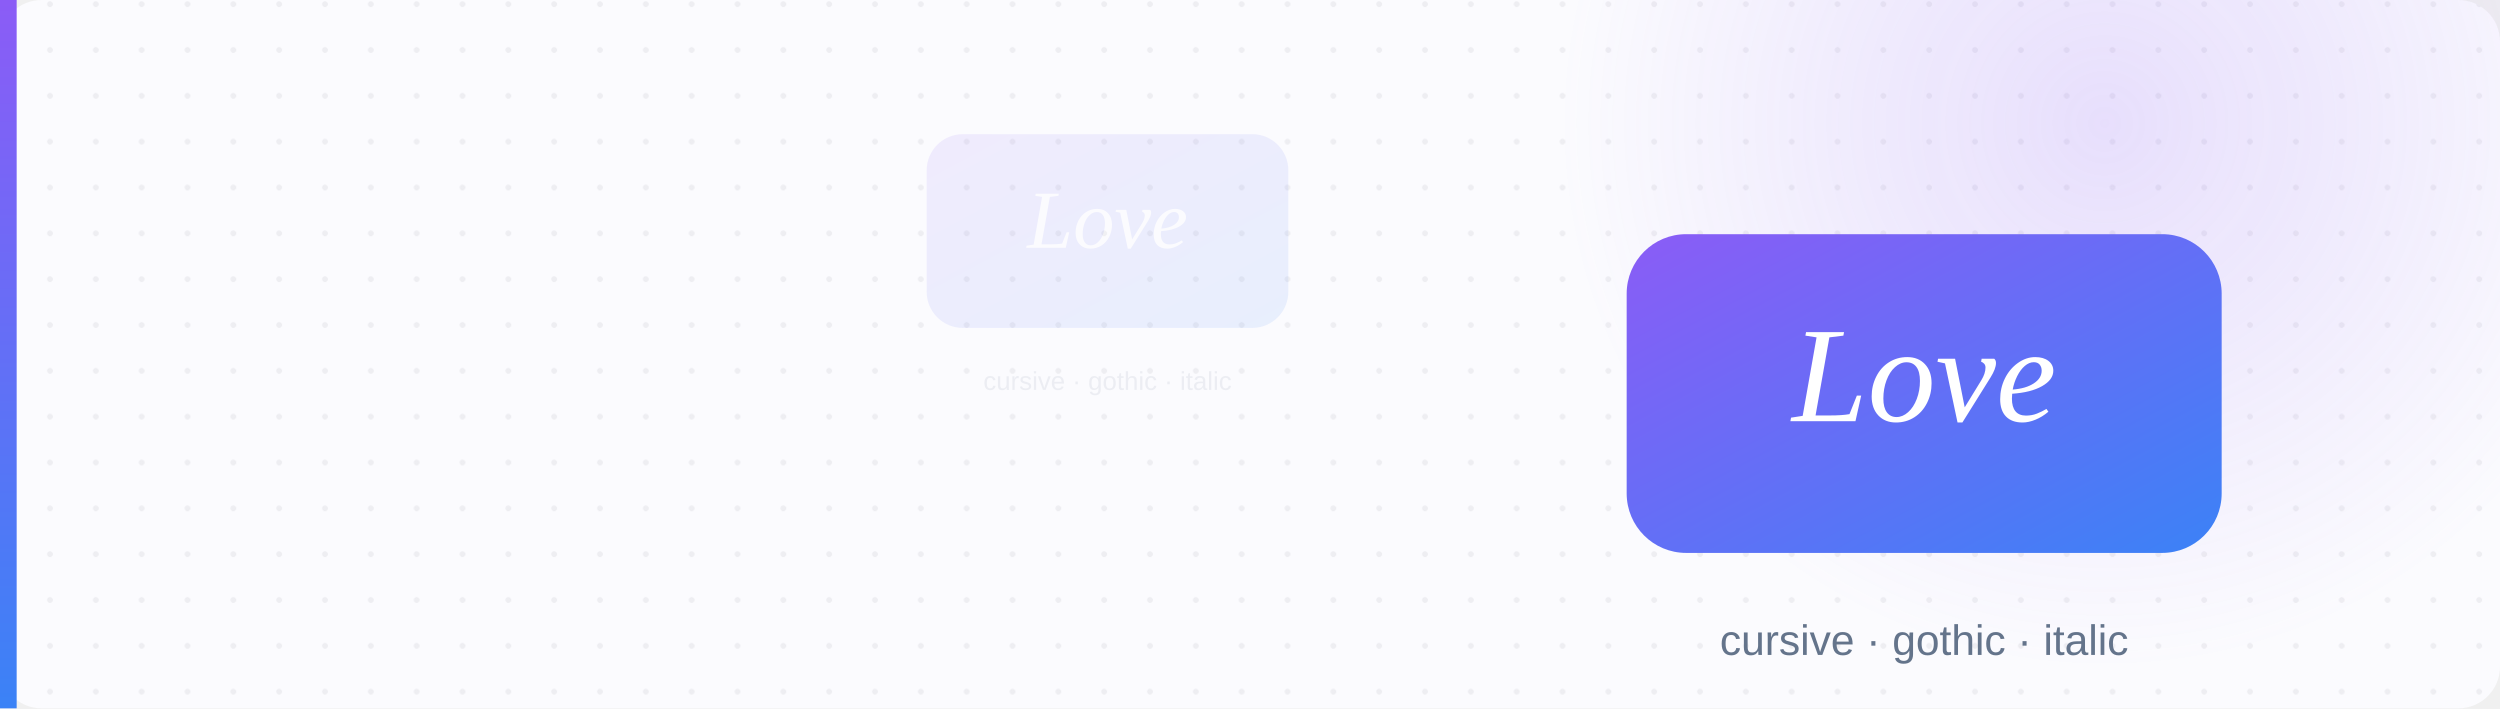
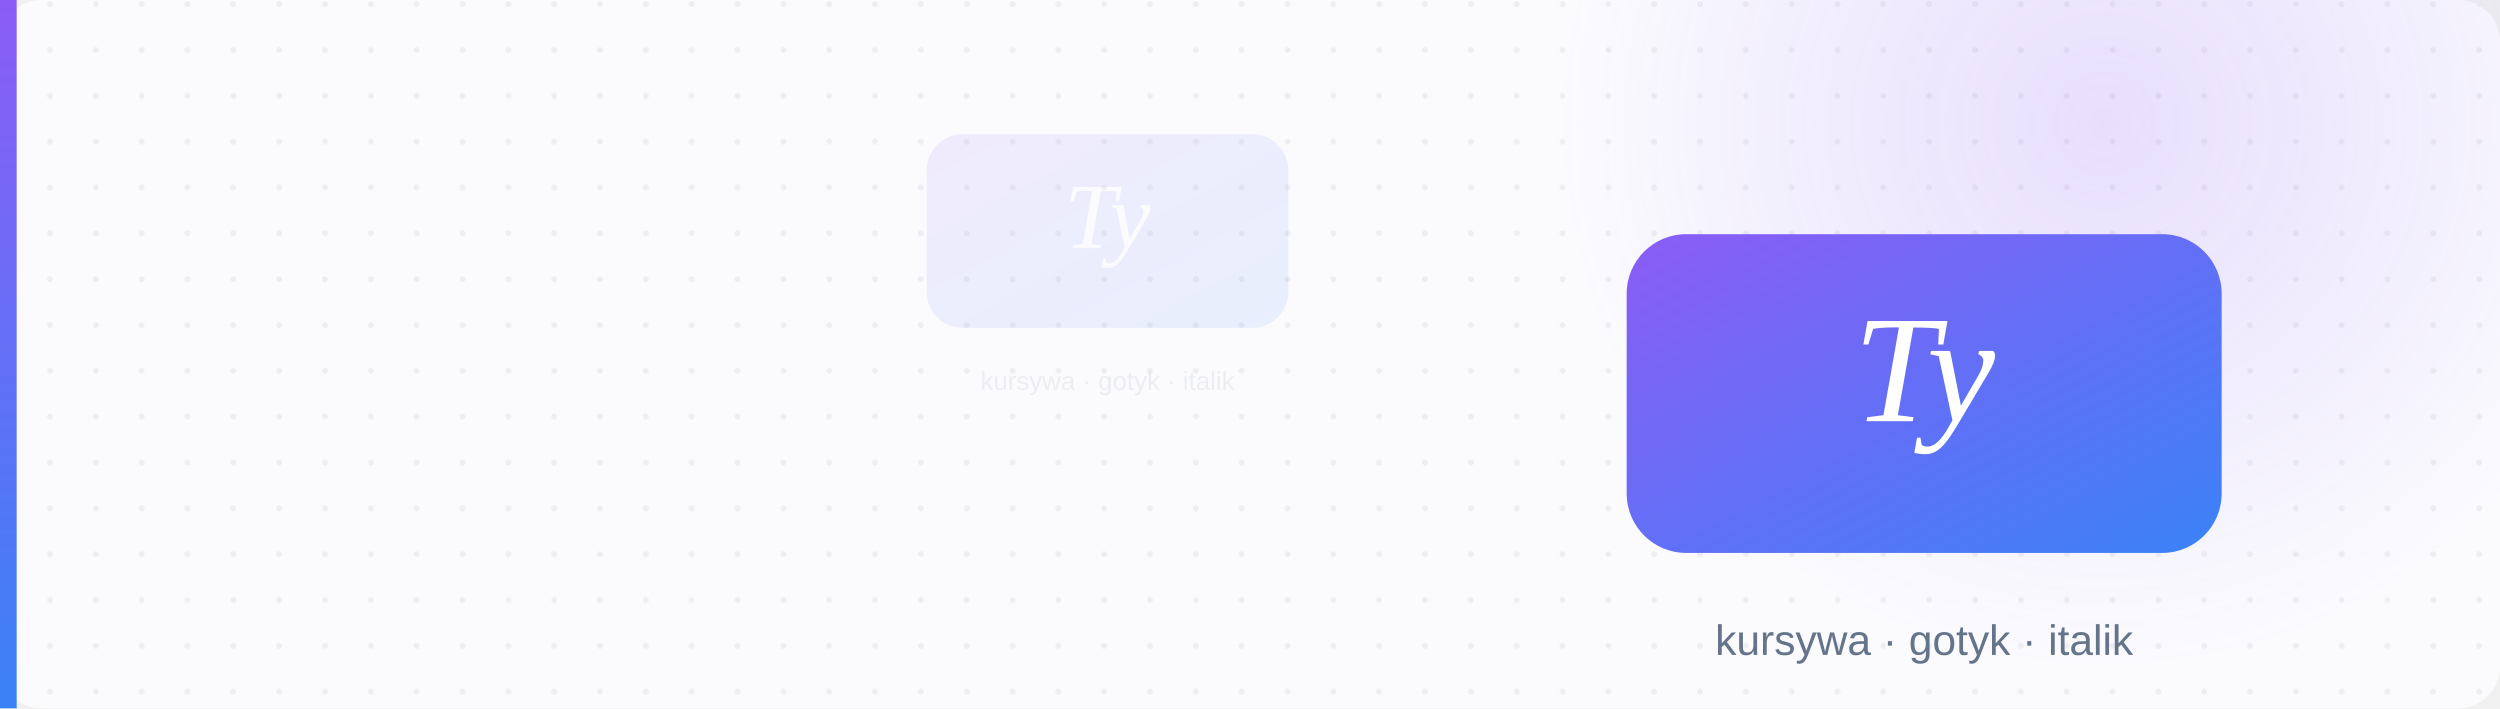
<svg xmlns="http://www.w3.org/2000/svg" viewBox="0 0 1200 340" width="1200" height="340" role="img">
  <defs>
    <linearGradient id="ghplusecas" x1="0" y1="0" x2="1" y2="1">
      <stop offset="0" stop-color="#8b5cf6" />
      <stop offset="1" stop-color="#3b82f6" />
    </linearGradient>
    <linearGradient id="gvhplusecas" x1="0" y1="0" x2="0" y2="1">
      <stop offset="0" stop-color="#8b5cf6" />
      <stop offset="1" stop-color="#3b82f6" />
    </linearGradient>
    <radialGradient id="glowhplusecas" cx="0.5" cy="0.5" r="0.5">
      <stop offset="0" stop-color="#8b5cf6" stop-opacity="0.18" />
      <stop offset="1" stop-color="#8b5cf6" stop-opacity="0" />
    </radialGradient>
    <pattern id="dotshplusecas" width="22" height="22" patternUnits="userSpaceOnUse">
      <circle cx="2" cy="2" r="1.4" fill="#1a1a2e" opacity="0.06" />
    </pattern>
  </defs>
  <rect width="1200" height="340" rx="20" fill="#FBFBFE" />
  <rect width="1200" height="340" rx="20" fill="url(#dotshplusecas)" />
  <circle cx="1010" cy="60" r="260" fill="url(#glowhplusecas)" />
  <rect x="0" y="0" width="8" height="340" fill="url(#gvhplusecas)" />
  <g transform="translate(740 -10) scale(1.02)">
-     <text x="180" y="208" font-family="Georgia, 'Liberation Serif', 'DejaVu Serif', serif" font-size="104" font-weight="400" font-style="italic" fill="url(#ghplusecas)" text-anchor="middle" opacity="0.12">Love</text>
+     <text x="180" y="208" font-family="Georgia, 'Liberation Serif', 'DejaVu Serif', serif" font-size="112" font-weight="400" font-style="italic" fill="url(#ghplusecas)" text-anchor="middle" opacity="0.12">Ty</text>
    <rect x="40" y="120" width="280" height="150" rx="28" fill="url(#ghplusecas)" />
    <g transform="rotate(0 180 195)">
-       <text x="180" y="208" font-family="Georgia, 'Liberation Serif', 'DejaVu Serif', serif" font-size="64" font-weight="400" font-style="italic" text-decoration="none" letter-spacing="0" fill="#fff" text-anchor="middle">Love</text>
+       <text x="180" y="208" font-family="Georgia, 'Liberation Serif', 'DejaVu Serif', serif" font-size="72" font-weight="400" font-style="italic" text-decoration="none" letter-spacing="0" fill="#fff" text-anchor="middle">Ty</text>
    </g>
-     <text x="180" y="318" font-family="Liberation Sans, DejaVu Sans, sans-serif" font-size="20" fill="#64748b" text-anchor="middle">cursive · gothic · italic</text>
+     <text x="180" y="318" font-family="Liberation Sans, DejaVu Sans, sans-serif" font-size="20" fill="#64748b" text-anchor="middle">kursywa · gotyk · italik</text>
  </g>
  <g transform="translate(420 -10) scale(0.62)" opacity="0.10">
-     <text x="180" y="208" font-family="Georgia, 'Liberation Serif', 'DejaVu Serif', serif" font-size="104" font-weight="400" font-style="italic" fill="url(#ghplusecas)" text-anchor="middle" opacity="0.12">Love</text>
+     <text x="180" y="208" font-family="Georgia, 'Liberation Serif', 'DejaVu Serif', serif" font-size="112" font-weight="400" font-style="italic" fill="url(#ghplusecas)" text-anchor="middle" opacity="0.12">Ty</text>
    <rect x="40" y="120" width="280" height="150" rx="28" fill="url(#ghplusecas)" />
    <g transform="rotate(0 180 195)">
-       <text x="180" y="208" font-family="Georgia, 'Liberation Serif', 'DejaVu Serif', serif" font-size="64" font-weight="400" font-style="italic" text-decoration="none" letter-spacing="0" fill="#fff" text-anchor="middle">Love</text>
+       <text x="180" y="208" font-family="Georgia, 'Liberation Serif', 'DejaVu Serif', serif" font-size="72" font-weight="400" font-style="italic" text-decoration="none" letter-spacing="0" fill="#fff" text-anchor="middle">Ty</text>
    </g>
-     <text x="180" y="318" font-family="Liberation Sans, DejaVu Sans, sans-serif" font-size="20" fill="#64748b" text-anchor="middle">cursive · gothic · italic</text>
+     <text x="180" y="318" font-family="Liberation Sans, DejaVu Sans, sans-serif" font-size="20" fill="#64748b" text-anchor="middle">kursywa · gotyk · italik</text>
  </g>
</svg>
